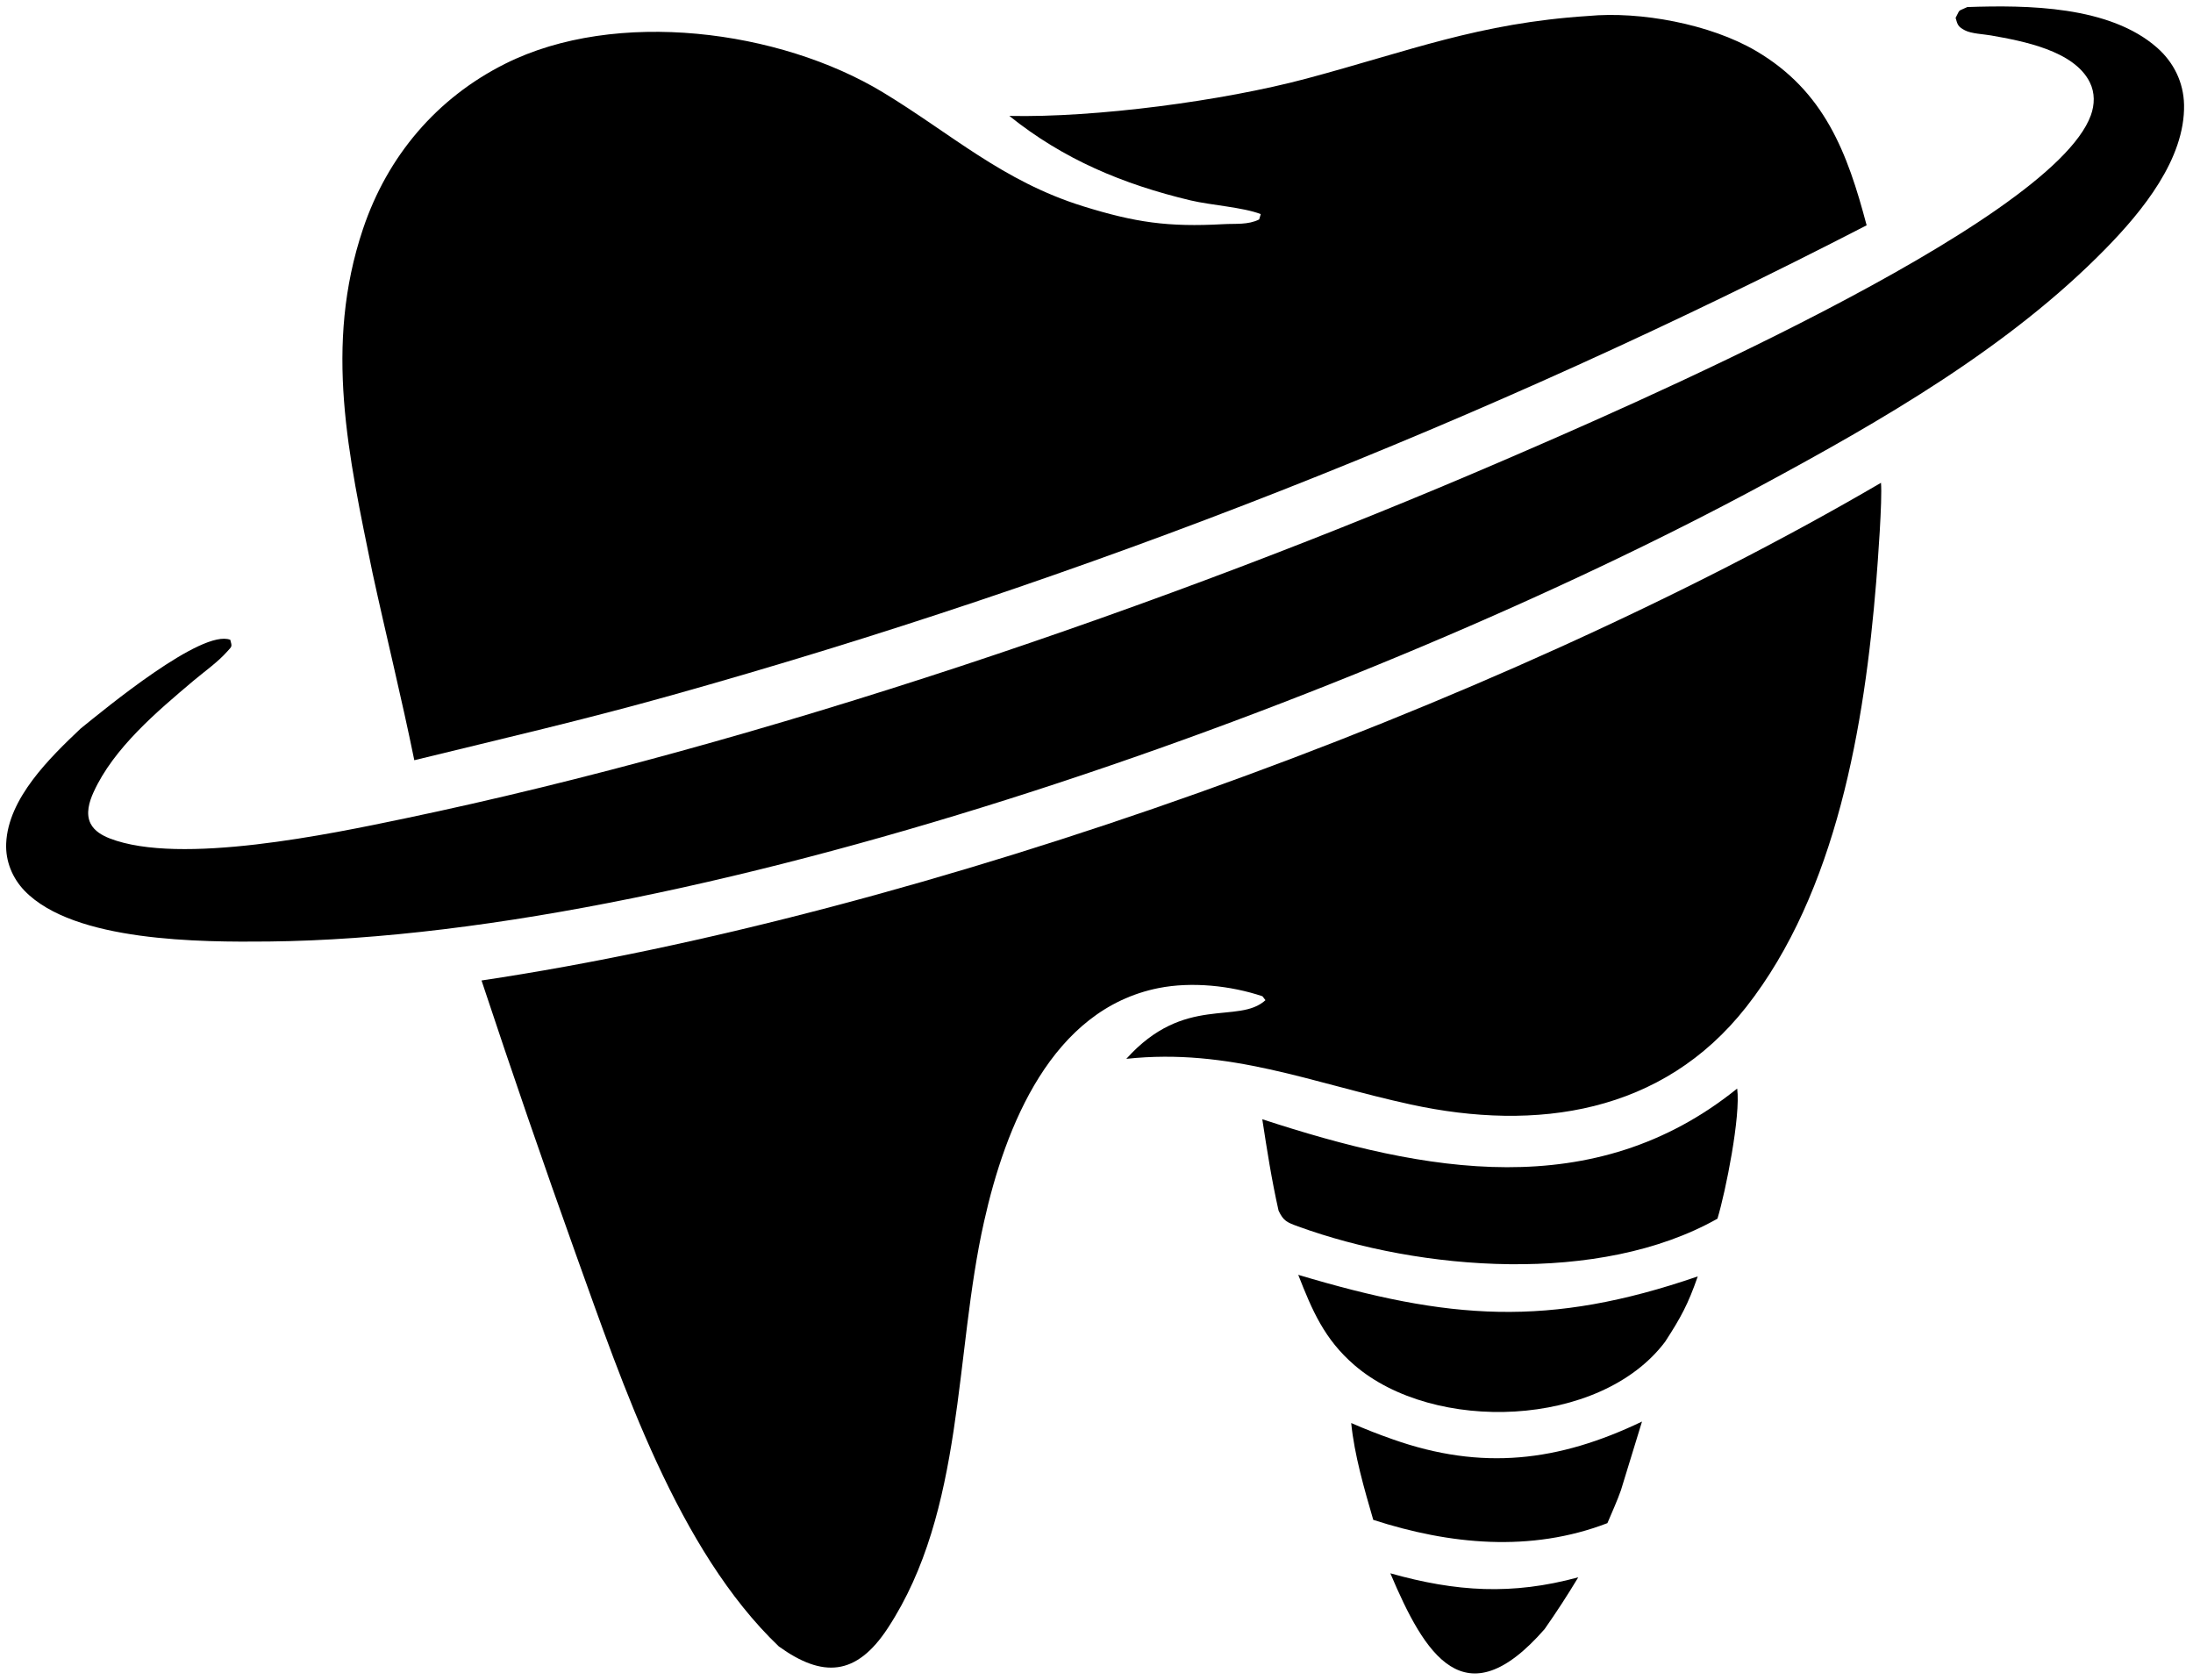
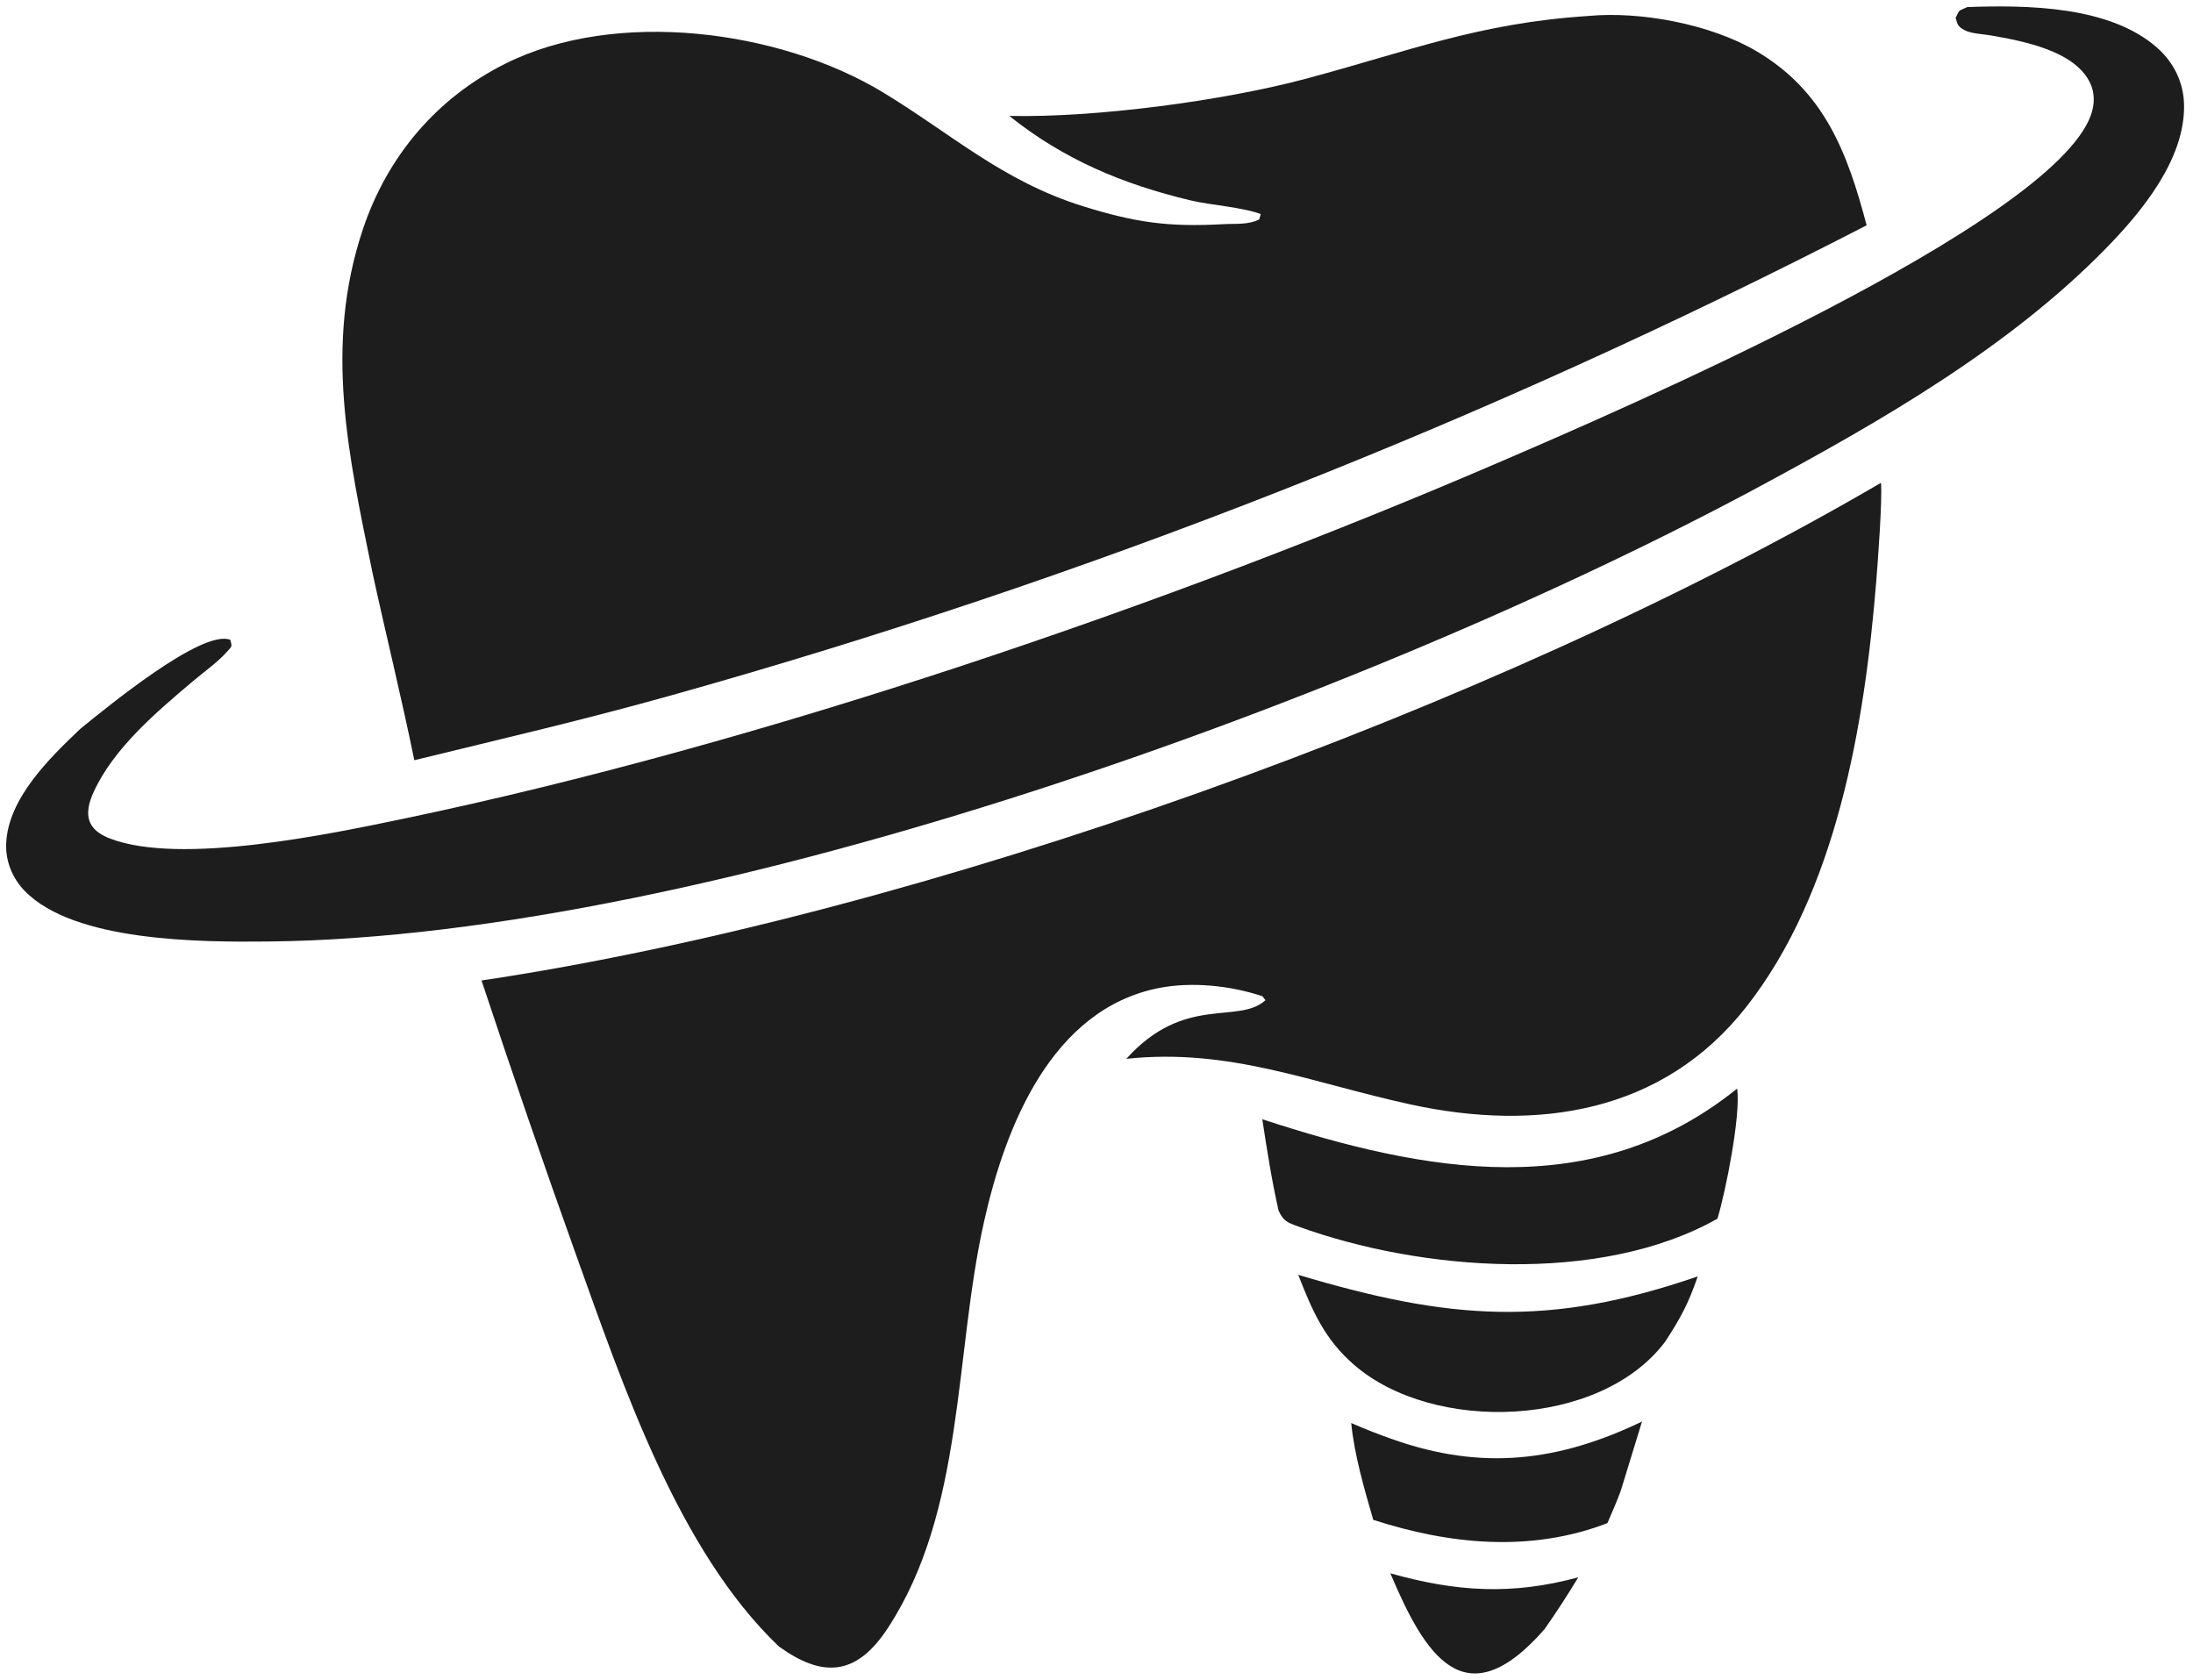
<svg xmlns="http://www.w3.org/2000/svg" width="111" height="85" viewBox="0 0 111 85" fill="none">
-   <path d="M80.392 0.808C83.027 0.558 86.57 1.223 88.869 2.57C92.346 4.607 93.508 7.725 94.481 11.403C75.169 21.363 54.894 29.334 33.97 35.194C29.489 36.45 25.448 37.379 20.97 38.475C20.335 35.352 19.532 32.112 18.851 28.974C17.645 23.072 16.381 17.521 18.372 11.591C19.613 7.895 22.109 4.957 25.577 3.223C31.184 0.419 39.457 1.509 44.685 4.67C48.127 6.752 50.746 9.172 54.821 10.439C57.456 11.257 59.119 11.501 61.922 11.345C62.544 11.31 63.171 11.389 63.734 11.106L63.814 10.836C62.912 10.486 61.286 10.386 60.265 10.143C56.842 9.328 53.825 8.064 51.089 5.867C55.44 5.961 61.886 5.112 66.122 3.979C71.331 2.586 74.838 1.168 80.392 0.808Z" fill="black" />
-   <path d="M95.207 24.435C95.282 25.306 95.044 28.477 94.966 29.436C94.378 36.682 92.961 45.143 88.382 50.97C84.149 56.357 77.773 57.284 71.403 55.898C66.376 54.806 62.229 53.026 57.009 53.589C59.954 50.31 62.68 51.874 64.052 50.62L63.899 50.421C62.295 49.882 60.318 49.674 58.643 50.007C53.226 51.084 50.883 57.012 49.81 61.821C48.291 68.559 48.84 76.444 44.937 82.4C43.341 84.836 41.637 84.924 39.419 83.326C34.307 78.439 31.516 70.063 29.156 63.504C27.506 58.896 25.912 54.268 24.373 49.623C46.583 46.306 75.558 35.924 95.207 24.435Z" fill="black" />
-   <path d="M99.577 0.357C102.6 0.253 106.776 0.288 109.187 2.418C110.029 3.162 110.522 4.17 110.547 5.297C110.605 8.048 108.419 10.702 106.606 12.558C101.707 17.576 95.236 21.295 89.112 24.594C69.312 35.261 35.976 47.414 13.614 47.65C10.168 47.686 3.748 47.672 1.246 45.085C0.625 44.442 0.273 43.58 0.313 42.683C0.412 40.397 2.527 38.348 4.078 36.876C5.319 35.875 10.224 31.814 11.656 32.381C11.758 32.75 11.739 32.705 11.498 32.976C11.016 33.52 10.346 33.986 9.789 34.456C7.951 36.008 5.751 37.858 4.735 40.095C4.517 40.574 4.33 41.184 4.588 41.687C4.782 42.064 5.179 42.287 5.558 42.434C9.11 43.813 16.745 42.205 20.487 41.423C38.514 37.654 59.077 30.639 76.039 23.328C81.74 20.87 103.809 11.386 105.828 5.839C106.027 5.294 106.04 4.697 105.778 4.169C104.983 2.556 102.376 2.077 100.772 1.793C100.398 1.727 99.782 1.707 99.454 1.534C99.104 1.349 99.084 1.256 98.984 0.904C99.241 0.422 99.059 0.607 99.577 0.357Z" fill="black" />
-   <path d="M87.928 55.093C88.114 56.47 87.348 60.294 86.93 61.678C80.964 65.049 71.889 64.321 65.708 62.072C65.143 61.866 64.963 61.797 64.715 61.271C64.359 59.68 64.139 58.253 63.891 56.646C72.111 59.337 80.669 60.946 87.928 55.093Z" fill="black" />
-   <path d="M65.711 64.52C73.346 66.804 78.37 67.202 85.933 64.6C85.444 66.006 85.078 66.681 84.279 67.91C80.983 72.281 72.567 72.553 68.552 69.088C67.033 67.778 66.416 66.321 65.711 64.52Z" fill="black" />
-   <path d="M68.392 72.02C69.083 72.322 69.785 72.598 70.497 72.846C75.008 74.441 78.881 73.975 83.111 71.946L82.046 75.417C81.863 75.944 81.581 76.563 81.36 77.087C77.476 78.58 73.372 78.172 69.508 76.921C69.057 75.366 68.549 73.625 68.392 72.02Z" fill="black" />
-   <path d="M70.373 79.626C73.704 80.564 76.535 80.74 79.885 79.829C79.311 80.779 78.816 81.539 78.181 82.45C74.126 87.09 72.109 83.731 70.373 79.626Z" fill="black" />
+   <path d="M80.392 0.808C83.027 0.558 86.57 1.223 88.869 2.57C92.346 4.607 93.508 7.725 94.481 11.403C75.169 21.363 54.894 29.334 33.97 35.194C29.489 36.45 25.448 37.379 20.97 38.475C20.335 35.352 19.532 32.112 18.851 28.974C17.645 23.072 16.381 17.521 18.372 11.591C19.613 7.895 22.109 4.957 25.577 3.223C31.184 0.419 39.457 1.509 44.685 4.67C48.127 6.752 50.746 9.172 54.821 10.439C57.456 11.257 59.119 11.501 61.922 11.345C62.544 11.31 63.171 11.389 63.734 11.106L63.814 10.836C62.912 10.486 61.286 10.386 60.265 10.143C56.842 9.328 53.825 8.064 51.089 5.867C55.44 5.961 61.886 5.112 66.122 3.979C71.331 2.586 74.838 1.168 80.392 0.808Z" fill="#1D1D1D" />
+   <path d="M95.207 24.435C95.282 25.306 95.044 28.477 94.966 29.436C94.378 36.682 92.961 45.143 88.382 50.97C84.149 56.357 77.773 57.284 71.403 55.898C66.376 54.806 62.229 53.026 57.009 53.589C59.954 50.31 62.68 51.874 64.052 50.62L63.899 50.421C62.295 49.882 60.318 49.674 58.643 50.007C53.226 51.084 50.883 57.012 49.81 61.821C48.291 68.559 48.84 76.444 44.937 82.4C43.341 84.836 41.637 84.924 39.419 83.326C34.307 78.439 31.516 70.063 29.156 63.504C27.506 58.896 25.912 54.268 24.373 49.623C46.583 46.306 75.558 35.924 95.207 24.435Z" fill="#1D1D1D" />
+   <path d="M99.577 0.357C102.6 0.253 106.776 0.288 109.187 2.418C110.029 3.162 110.522 4.17 110.547 5.297C110.605 8.048 108.419 10.702 106.606 12.558C101.707 17.576 95.236 21.295 89.112 24.594C69.312 35.261 35.976 47.414 13.614 47.65C10.168 47.686 3.748 47.672 1.246 45.085C0.625 44.442 0.273 43.58 0.313 42.683C0.412 40.397 2.527 38.348 4.078 36.876C5.319 35.875 10.224 31.814 11.656 32.381C11.758 32.75 11.739 32.705 11.498 32.976C11.016 33.52 10.346 33.986 9.789 34.456C7.951 36.008 5.751 37.858 4.735 40.095C4.517 40.574 4.33 41.184 4.588 41.687C4.782 42.064 5.179 42.287 5.558 42.434C9.11 43.813 16.745 42.205 20.487 41.423C38.514 37.654 59.077 30.639 76.039 23.328C81.74 20.87 103.809 11.386 105.828 5.839C106.027 5.294 106.04 4.697 105.778 4.169C104.983 2.556 102.376 2.077 100.772 1.793C100.398 1.727 99.782 1.707 99.454 1.534C99.104 1.349 99.084 1.256 98.984 0.904C99.241 0.422 99.059 0.607 99.577 0.357Z" fill="#1D1D1D" />
+   <path d="M87.928 55.093C88.114 56.47 87.348 60.294 86.93 61.678C80.964 65.049 71.889 64.321 65.708 62.072C65.143 61.866 64.963 61.797 64.715 61.271C64.359 59.68 64.139 58.253 63.891 56.646C72.111 59.337 80.669 60.946 87.928 55.093Z" fill="#1D1D1D" />
+   <path d="M65.711 64.52C73.346 66.804 78.37 67.202 85.933 64.6C85.444 66.006 85.078 66.681 84.279 67.91C80.983 72.281 72.567 72.553 68.552 69.088C67.033 67.778 66.416 66.321 65.711 64.52Z" fill="#1D1D1D" />
+   <path d="M68.392 72.02C69.083 72.322 69.785 72.598 70.497 72.846C75.008 74.441 78.881 73.975 83.111 71.946L82.046 75.417C81.863 75.944 81.581 76.563 81.36 77.087C77.476 78.58 73.372 78.172 69.508 76.921C69.057 75.366 68.549 73.625 68.392 72.02Z" fill="#1D1D1D" />
+   <path d="M70.373 79.626C73.704 80.564 76.535 80.74 79.885 79.829C79.311 80.779 78.816 81.539 78.181 82.45C74.126 87.09 72.109 83.731 70.373 79.626Z" fill="#1D1D1D" />
</svg>
